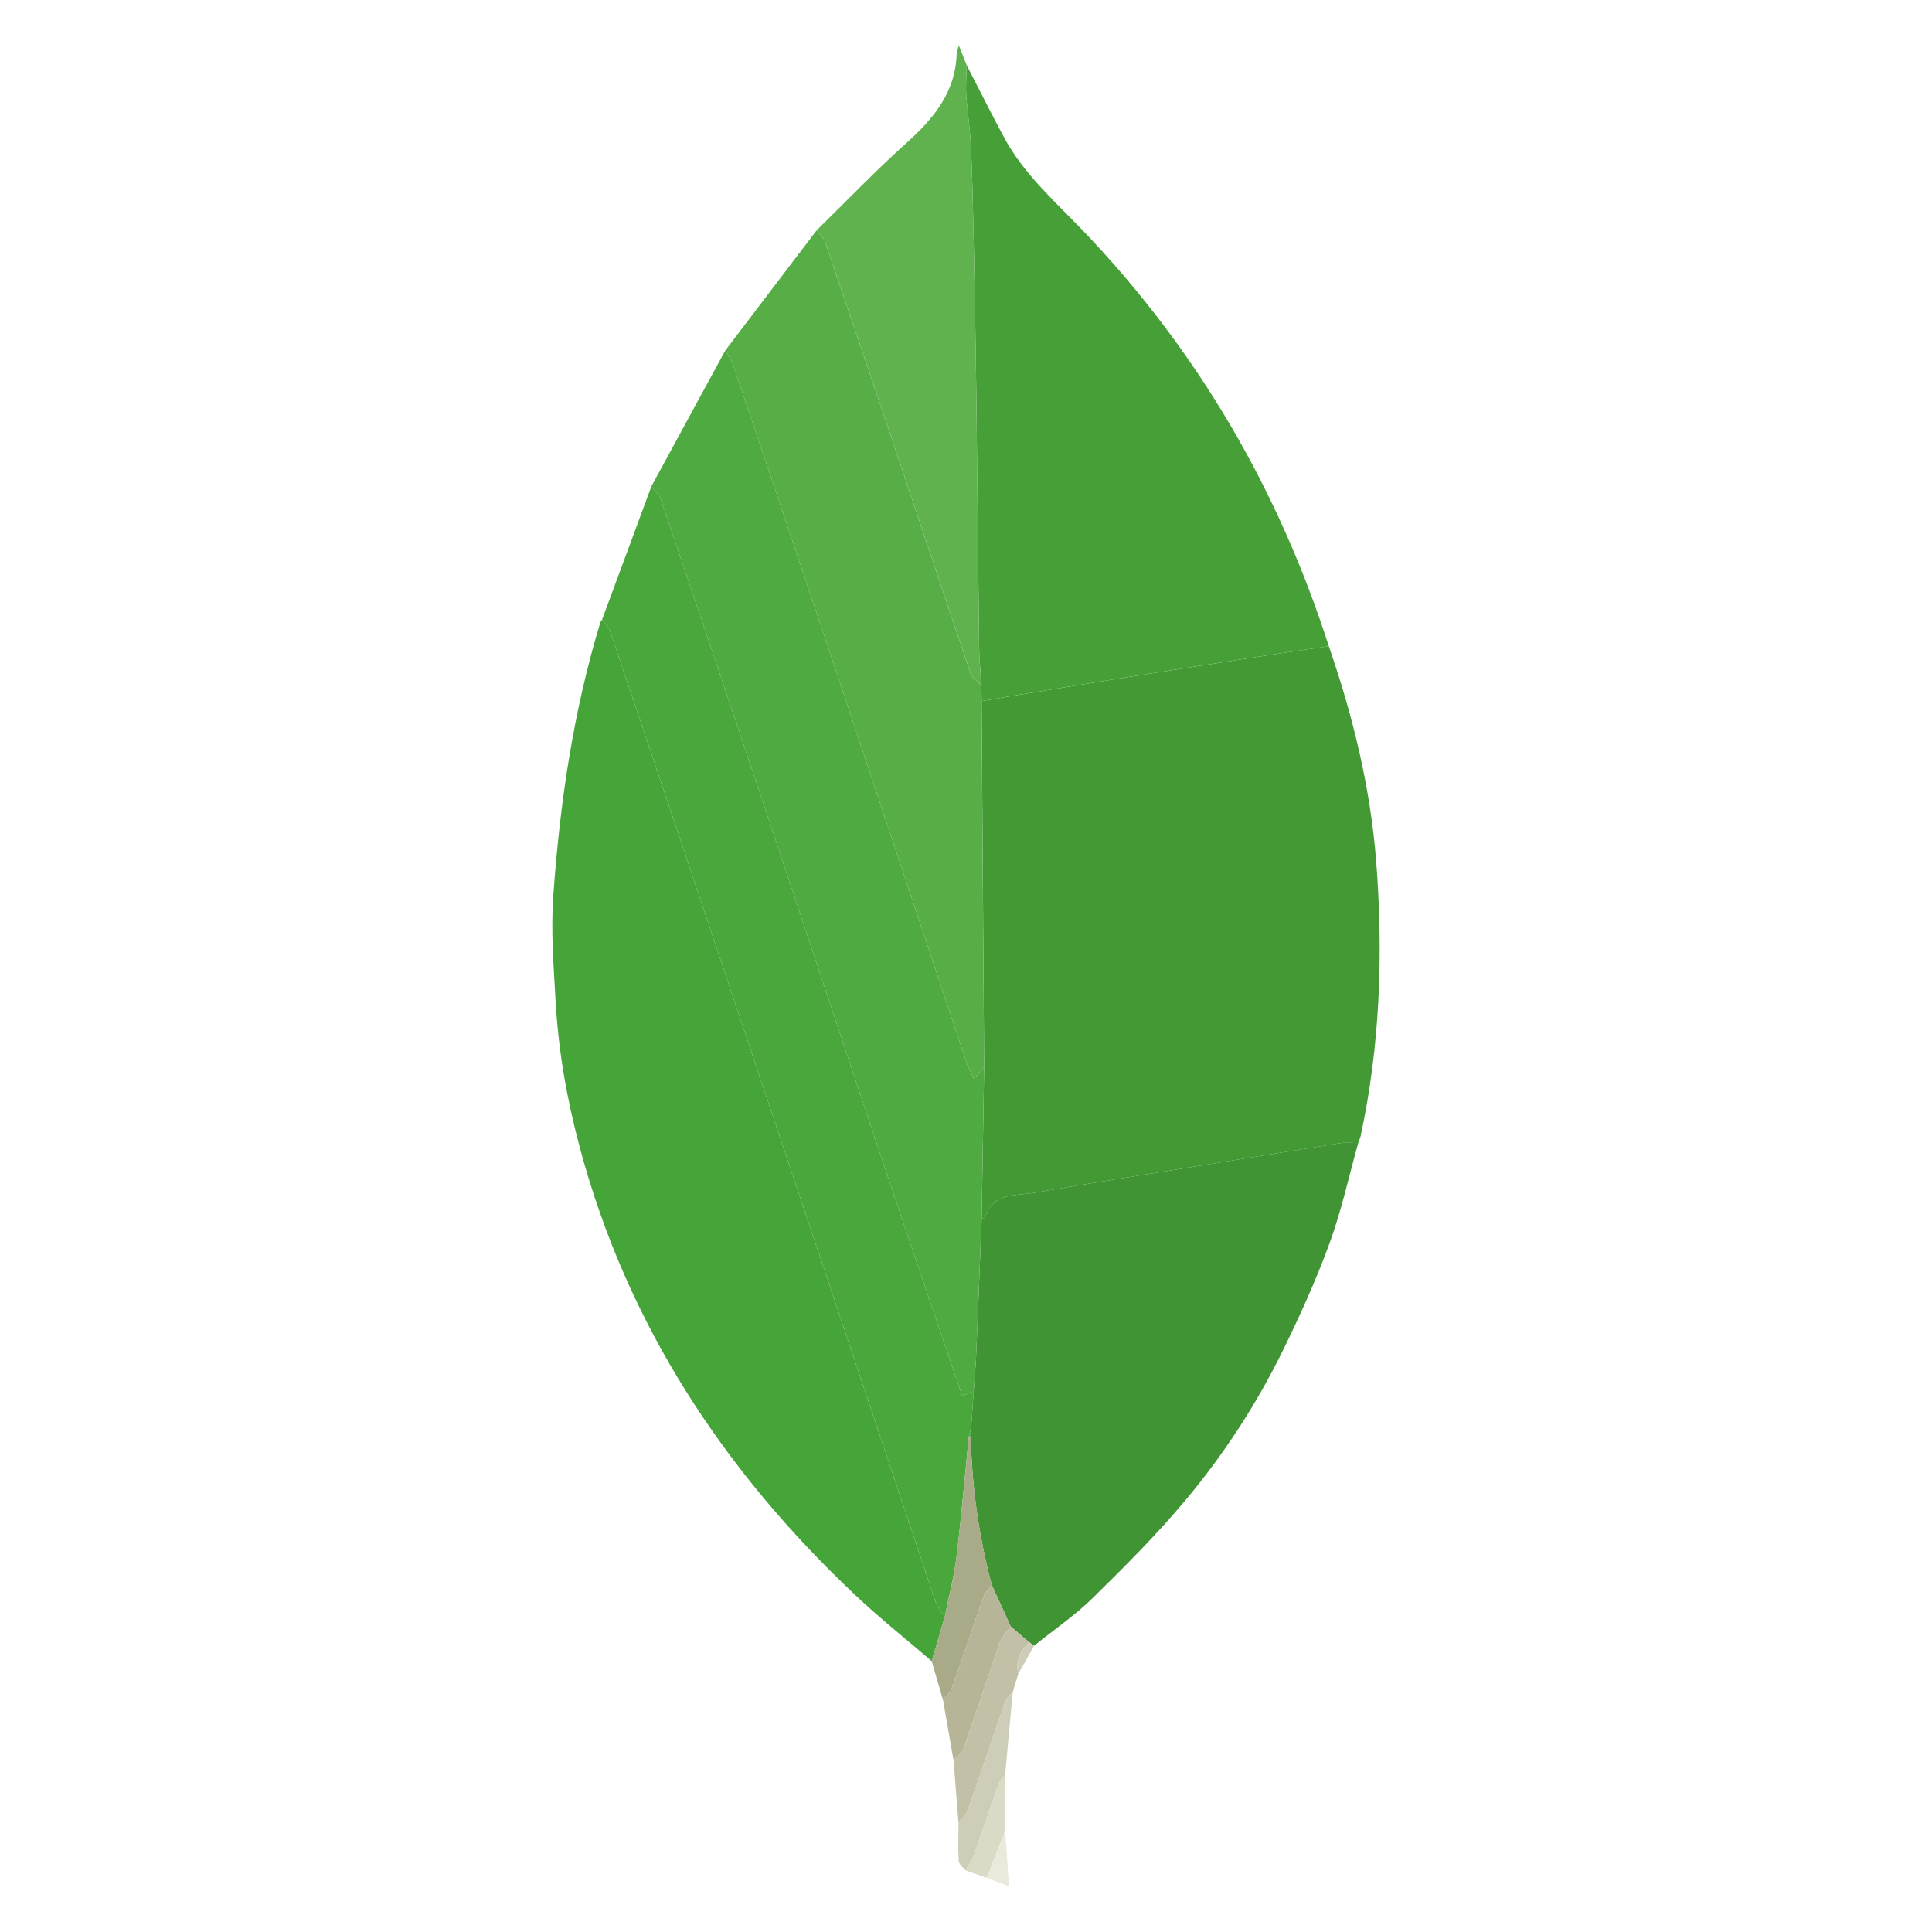
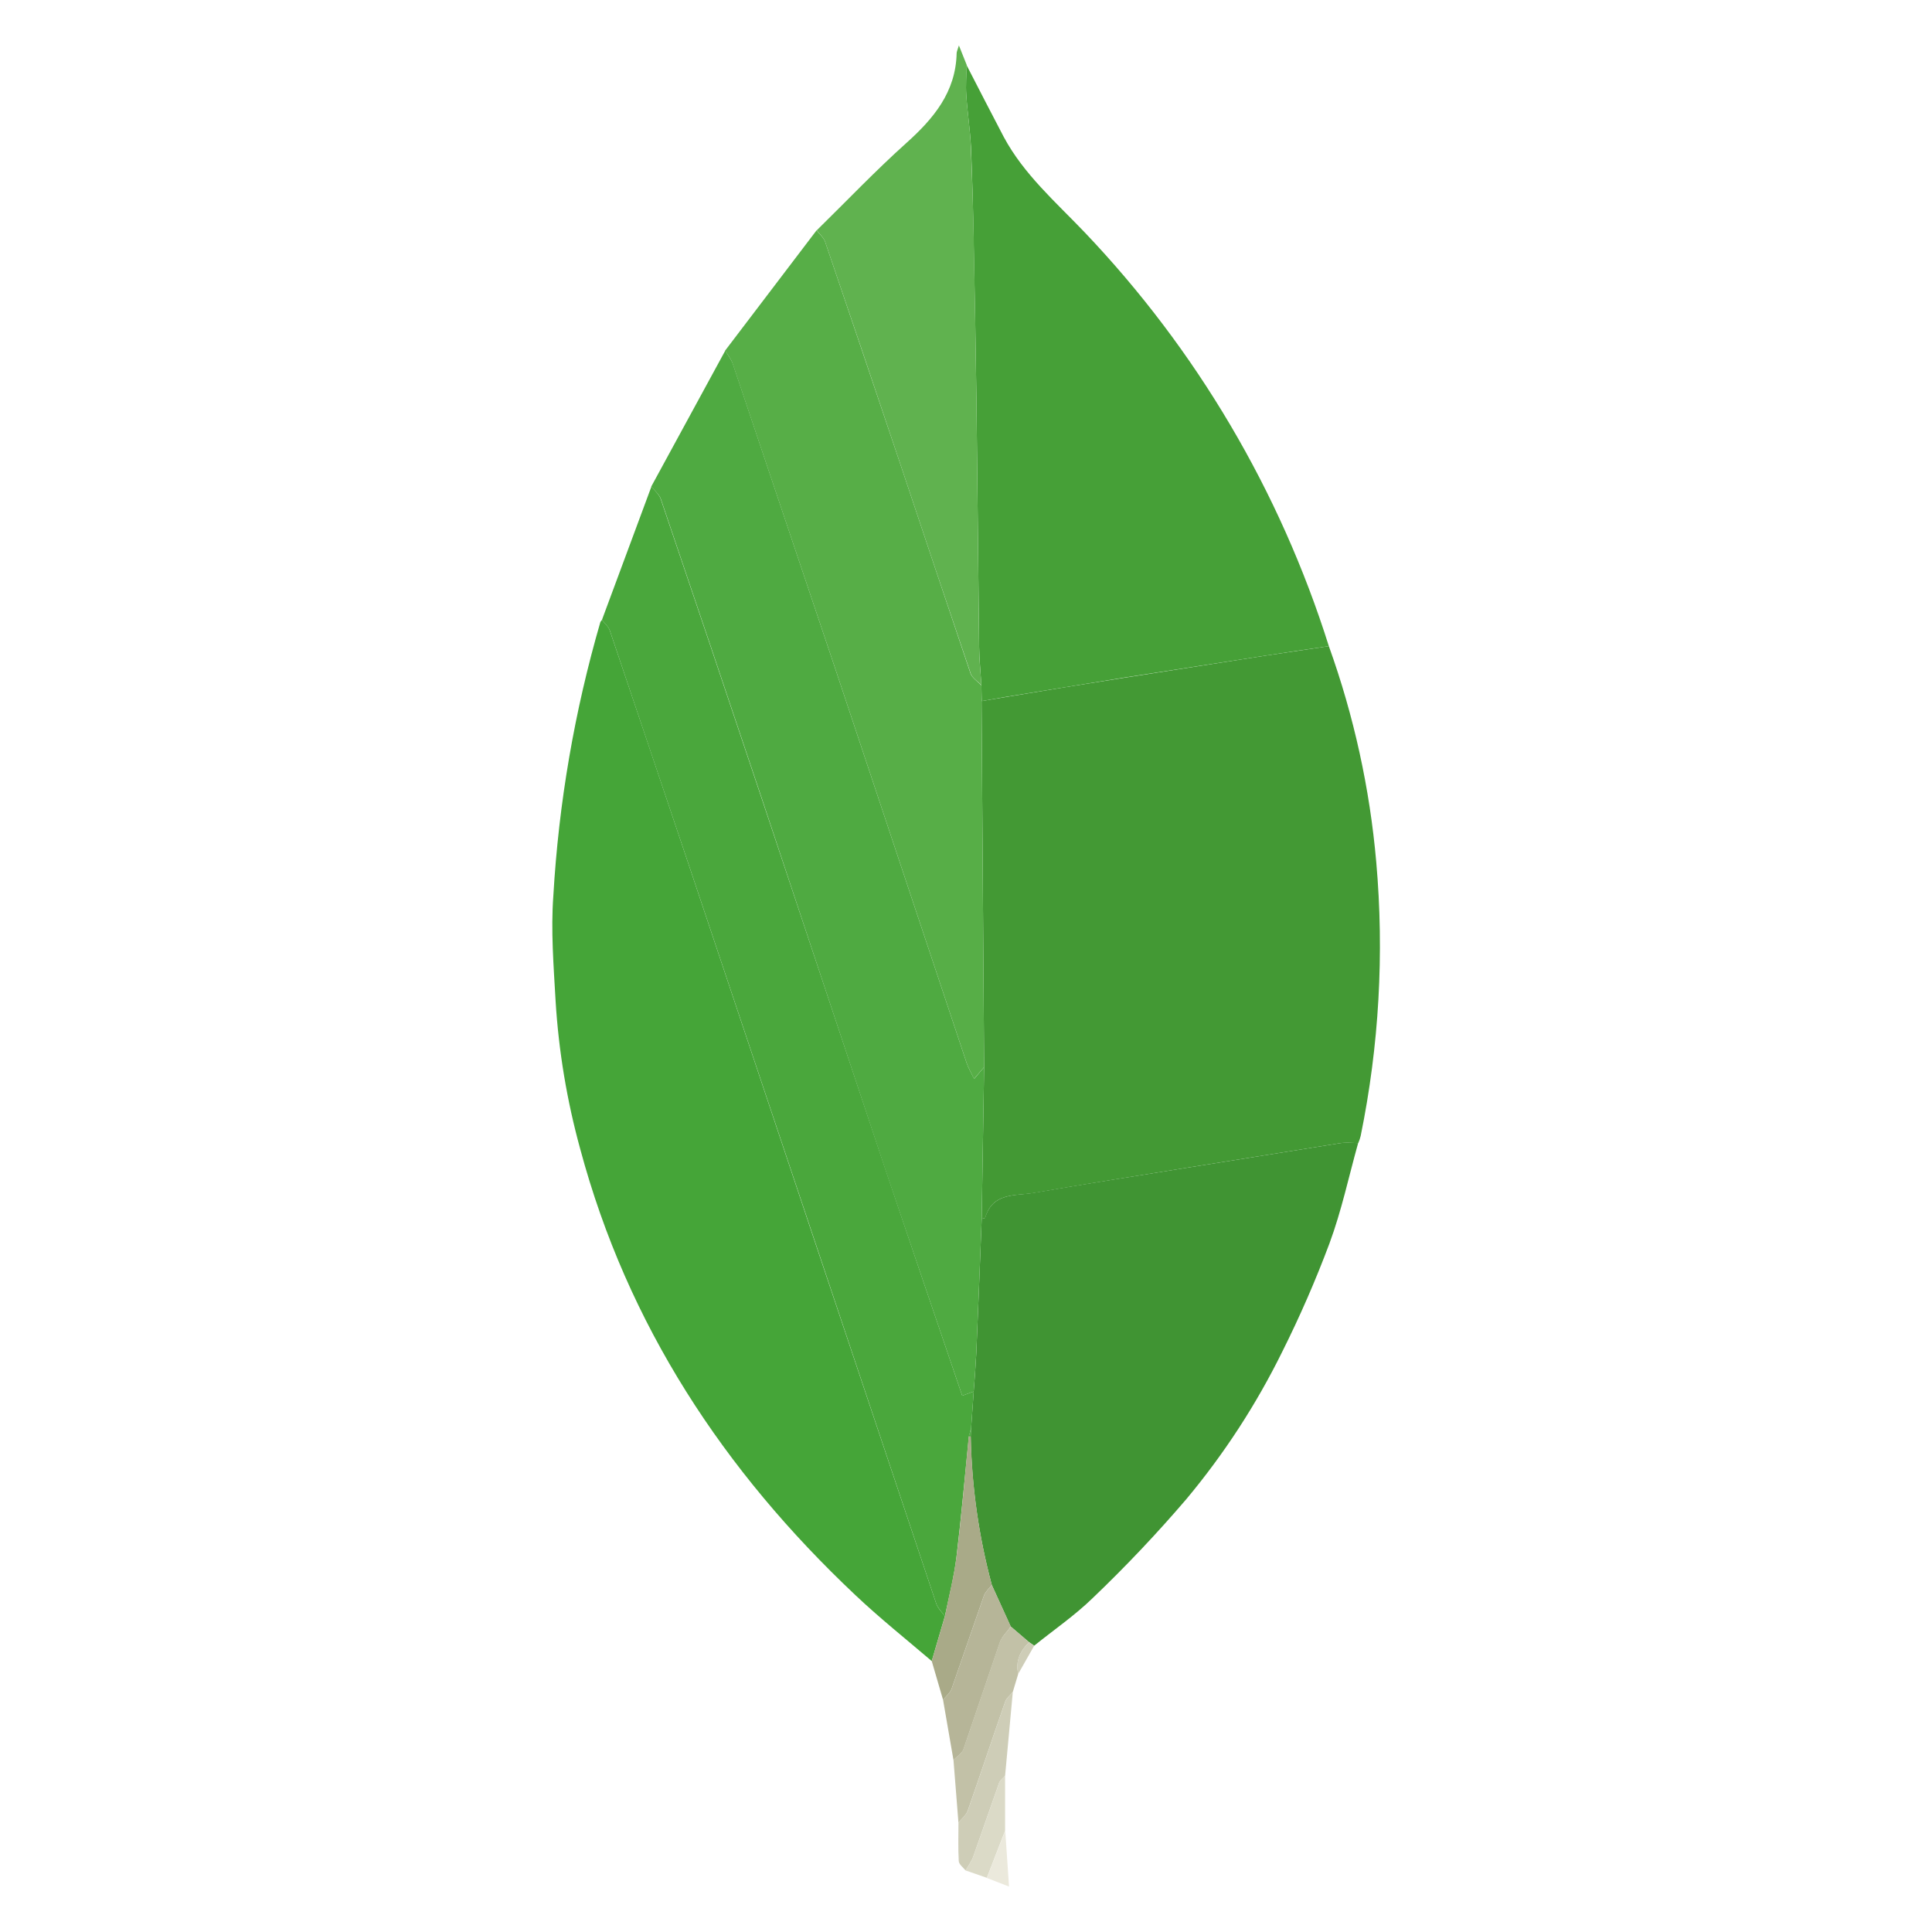
<svg xmlns="http://www.w3.org/2000/svg" viewBox="0 0 128 128">
-   <path fill-rule="evenodd" clip-rule="evenodd" fill="#439934" d="M88.038 42.812c1.605 4.643 2.761 9.383 3.141 14.296.472 6.095.256 12.147-1.029 18.142-.035.165-.109.32-.164.48-.403.001-.814-.049-1.208.012-3.329.523-6.655 1.065-9.981 1.604-3.438.557-6.881 1.092-10.313 1.687-1.216.21-2.721-.041-3.212 1.641-.014.046-.154.054-.235.08l.166-10.051-.169-24.252 1.602-.275c2.62-.429 5.24-.864 7.862-1.281 3.129-.497 6.261-.98 9.392-1.465 1.381-.215 2.764-.412 4.148-.618z" />
-   <path fill-rule="evenodd" clip-rule="evenodd" fill="#45A538" d="M61.729 110.054c-1.69-1.453-3.439-2.842-5.059-4.37-8.717-8.222-15.093-17.899-18.233-29.566-.865-3.211-1.442-6.474-1.627-9.792-.13-2.322-.318-4.665-.154-6.975.437-6.144 1.325-12.229 3.127-18.147l.099-.138c.175.233.427.439.516.702 1.759 5.18 3.505 10.364 5.242 15.551 5.458 16.3 10.909 32.604 16.376 48.9.107.318.384.579.583.866l-.87 2.969z" />
-   <path fill-rule="evenodd" clip-rule="evenodd" fill="#46A037" d="M88.038 42.812c-1.384.206-2.768.403-4.149.616-3.131.485-6.263.968-9.392 1.465-2.622.417-5.242.852-7.862 1.281l-1.602.275-.012-1.045c-.053-.859-.144-1.717-.154-2.576-.069-5.478-.112-10.956-.18-16.434-.042-3.429-.105-6.857-.175-10.285-.043-2.13-.089-4.261-.185-6.388-.052-1.143-.236-2.28-.311-3.423-.042-.657.016-1.319.029-1.979.817 1.583 1.616 3.178 2.456 4.749 1.327 2.484 3.441 4.314 5.344 6.311 7.523 7.892 12.864 17.068 16.193 27.433z" />
-   <path fill-rule="evenodd" clip-rule="evenodd" fill="#409433" d="M65.036 80.753c.081-.026.222-.034.235-.08.491-1.682 1.996-1.431 3.212-1.641 3.432-.594 6.875-1.13 10.313-1.687 3.326-.539 6.652-1.081 9.981-1.604.394-.062.805-.011 1.208-.012-.622 2.22-1.112 4.488-1.901 6.647-.896 2.449-1.98 4.839-3.131 7.182a49.142 49.142 0 01-6.353 9.763c-1.919 2.308-4.058 4.441-6.202 6.548-1.185 1.165-2.582 2.114-3.882 3.161l-.337-.23-1.214-1.038-1.256-2.753a41.402 41.402 0 01-1.394-9.838l.023-.561.171-2.426c.057-.828.133-1.655.168-2.485.129-2.982.241-5.964.359-8.946z" />
-   <path fill-rule="evenodd" clip-rule="evenodd" fill="#4FAA41" d="M65.036 80.753c-.118 2.982-.23 5.964-.357 8.947-.035.83-.111 1.657-.168 2.485l-.765.289c-1.699-5.002-3.399-9.951-5.062-14.913-2.75-8.209-5.467-16.431-8.213-24.642a4498.887 4498.887 0 00-6.7-19.867c-.105-.31-.407-.552-.617-.826l4.896-9.002c.168.292.39.565.496.879a6167.476 6167.476 0 016.768 20.118c2.916 8.73 5.814 17.467 8.728 26.198.116.349.308.671.491 1.062l.67-.78-.167 10.052z" />
-   <path fill-rule="evenodd" clip-rule="evenodd" fill="#4AA73C" d="M43.155 32.227c.21.274.511.516.617.826a4498.887 4498.887 0 016.7 19.867c2.746 8.211 5.463 16.433 8.213 24.642 1.662 4.961 3.362 9.911 5.062 14.913l.765-.289-.171 2.426-.155.559c-.266 2.656-.49 5.318-.814 7.968-.163 1.328-.509 2.632-.772 3.947-.198-.287-.476-.548-.583-.866-5.467-16.297-10.918-32.6-16.376-48.9a3888.972 3888.972 0 00-5.242-15.551c-.089-.263-.34-.469-.516-.702l3.272-8.84z" />
-   <path fill-rule="evenodd" clip-rule="evenodd" fill="#57AE47" d="M65.202 70.702l-.67.78c-.183-.391-.375-.714-.491-1.062-2.913-8.731-5.812-17.468-8.728-26.198a6167.476 6167.476 0 00-6.768-20.118c-.105-.314-.327-.588-.496-.879l6.055-7.965c.191.255.463.482.562.769 1.681 4.921 3.347 9.848 5.003 14.778 1.547 4.604 3.071 9.215 4.636 13.813.105.308.47.526.714.786l.012 1.045c.058 8.082.115 16.167.171 24.251z" />
-   <path fill-rule="evenodd" clip-rule="evenodd" fill="#60B24F" d="M65.021 45.404c-.244-.26-.609-.478-.714-.786-1.565-4.598-3.089-9.209-4.636-13.813-1.656-4.93-3.322-9.856-5.003-14.778-.099-.287-.371-.514-.562-.769 1.969-1.928 3.877-3.925 5.925-5.764 1.821-1.634 3.285-3.386 3.352-5.968.003-.107.059-.214.145-.514l.519 1.306c-.013.661-.072 1.322-.029 1.979.075 1.143.259 2.28.311 3.423.096 2.127.142 4.258.185 6.388.069 3.428.132 6.856.175 10.285.067 5.478.111 10.956.18 16.434.008.861.098 1.718.152 2.577z" />
-   <path fill-rule="evenodd" clip-rule="evenodd" fill="#A9AA88" d="M62.598 107.085c.263-1.315.609-2.62.772-3.947.325-2.649.548-5.312.814-7.968l.066-.01.066.011a41.402 41.402 0 001.394 9.838c-.176.232-.425.439-.518.701-.727 2.05-1.412 4.116-2.143 6.166-.1.28-.378.498-.574.744l-.747-2.566.87-2.969z" />
-   <path fill-rule="evenodd" clip-rule="evenodd" fill="#B6B598" d="M62.476 112.621c.196-.246.475-.464.574-.744.731-2.05 1.417-4.115 2.143-6.166.093-.262.341-.469.518-.701l1.255 2.754c-.248.352-.59.669-.728 1.061l-2.404 7.059c-.099.283-.437.483-.663.722l-.695-3.985z" />
-   <path fill-rule="evenodd" clip-rule="evenodd" fill="#C2C1A7" d="M63.171 116.605c.227-.238.564-.439.663-.722l2.404-7.059c.137-.391.48-.709.728-1.061l1.215 1.037c-.587.58-.913 1.25-.717 2.097l-.369 1.208c-.168.207-.411.387-.494.624-.839 2.403-1.64 4.819-2.485 7.222-.107.305-.404.544-.614.812-.109-1.387-.22-2.771-.331-4.158z" />
-   <path fill-rule="evenodd" clip-rule="evenodd" fill="#CECDB7" d="M63.503 120.763c.209-.269.506-.508.614-.812.845-2.402 1.646-4.818 2.485-7.222.083-.236.325-.417.494-.624l-.509 5.545c-.136.157-.333.294-.398.477-.575 1.614-1.117 3.24-1.694 4.854-.119.333-.347.627-.525.938-.158-.207-.441-.407-.454-.623-.051-.841-.016-1.688-.013-2.533z" />
-   <path fill-rule="evenodd" clip-rule="evenodd" fill="#DBDAC7" d="M63.969 123.919c.178-.312.406-.606.525-.938.578-1.613 1.119-3.239 1.694-4.854.065-.183.263-.319.398-.477l.012 3.64-1.218 3.124-1.411-.495z" />
-   <path fill-rule="evenodd" clip-rule="evenodd" fill="#EBE9DC" d="M65.38 124.415l1.218-3.124.251 3.696-1.469-.572z" />
-   <path fill-rule="evenodd" clip-rule="evenodd" fill="#CECDB7" d="M67.464 110.898c-.196-.847.129-1.518.717-2.097l.337.23-1.054 1.867z" />
-   <path fill-rule="evenodd" clip-rule="evenodd" fill="#4FAA41" d="M64.316 95.172l-.066-.011-.066.01.155-.559-.023.56z" />
+   <path fill="#439934" fill-rule="evenodd" d="M88.04 42.81a57 57 0 0 1 3.14 14.3 63 63 0 0 1-1.03 18.14q-.06.25-.16.48c-.4 0-.82-.05-1.21.01l-9.98 1.6c-3.44.56-6.88 1.1-10.32 1.7-1.21.2-2.72-.05-3.2 1.63-.02.05-.16.06-.24.08l.16-10.05-.17-24.25 1.6-.27q3.94-.66 7.87-1.28l9.39-1.47z" clip-rule="evenodd" />
+   <path fill="#45a538" fill-rule="evenodd" d="M61.73 110.05c-1.7-1.45-3.44-2.84-5.06-4.37-8.72-8.22-15.1-17.9-18.23-29.56a48 48 0 0 1-1.63-9.8c-.13-2.32-.32-4.66-.15-6.97a82 82 0 0 1 3.12-18.15l.1-.13c.18.23.43.43.52.7q2.63 7.77 5.24 15.55 8.17 24.45 16.38 48.9c.1.32.38.58.58.86z" clip-rule="evenodd" />
+   <path fill="#46a037" fill-rule="evenodd" d="M88.04 42.81q-2.08.3-4.15.62l-9.4 1.46-7.85 1.28-1.6.28-.02-1.05c-.05-.86-.14-1.71-.15-2.57l-.18-16.44q-.07-5.14-.18-10.28-.05-3.2-.18-6.39c-.06-1.14-.24-2.28-.31-3.42-.05-.66.01-1.32.02-1.98q1.22 2.38 2.46 4.75c1.33 2.48 3.44 4.31 5.34 6.3a70.4 70.4 0 0 1 16.2 27.44" clip-rule="evenodd" />
+   <path fill="#409433" fill-rule="evenodd" d="M65.04 80.75c.08-.02.22-.03.23-.08.5-1.68 2-1.43 3.21-1.64 3.44-.6 6.88-1.13 10.32-1.69l9.98-1.6c.4-.06.8-.01 1.2-.01-.62 2.22-1.1 4.49-1.9 6.65a74 74 0 0 1-3.13 7.18 49 49 0 0 1-6.35 9.76 90 90 0 0 1-6.2 6.55c-1.19 1.16-2.58 2.11-3.88 3.16l-.34-.23-1.22-1.04-1.25-2.75a41 41 0 0 1-1.4-9.84l.03-.56.17-2.43q.1-1.23.17-2.48.19-4.47.36-8.95" clip-rule="evenodd" />
+   <path fill="#4faa41" fill-rule="evenodd" d="M65.04 80.75q-.17 4.48-.36 8.95-.07 1.25-.17 2.49l-.76.28q-2.56-7.49-5.07-14.9l-8.2-24.65a4499 4499 0 0 0-6.7-19.87c-.11-.3-.42-.55-.63-.82l4.9-9c.17.29.39.56.5.87l6.76 20.12 8.73 26.2c.12.35.31.67.5 1.06l.66-.78z" clip-rule="evenodd" />
+   <path fill="#4aa73c" fill-rule="evenodd" d="M43.16 32.23c.2.27.5.51.61.82a4499 4499 0 0 1 6.7 19.87l8.22 24.64q2.5 7.42 5.06 14.91l.76-.28-.17 2.42-.15.56c-.27 2.66-.5 5.32-.82 7.97-.16 1.33-.5 2.63-.77 3.95-.2-.3-.48-.55-.58-.87l-16.38-48.9-5.24-15.55c-.09-.26-.34-.47-.52-.7z" clip-rule="evenodd" />
+   <path fill="#57ae47" fill-rule="evenodd" d="m65.2 70.7-.67.78c-.18-.39-.37-.71-.49-1.06l-8.73-26.2-6.77-20.12c-.1-.31-.32-.58-.5-.87l6.06-7.97c.2.26.47.48.57.77q2.51 7.38 5 14.78 2.3 6.9 4.63 13.81c.11.3.47.53.72.79l.01 1.04z" clip-rule="evenodd" />
+   <path fill="#60b24f" fill-rule="evenodd" d="M65.02 45.4c-.24-.26-.6-.47-.71-.78q-2.34-6.9-4.64-13.81-2.48-7.4-5-14.78c-.1-.29-.37-.52-.56-.77 1.97-1.93 3.87-3.93 5.92-5.77 1.82-1.63 3.29-3.38 3.35-5.96 0-.11.06-.22.15-.52l.52 1.3c-.02.67-.08 1.33-.03 1.99.07 1.14.26 2.28.3 3.42q.14 3.2.2 6.39.1 5.14.17 10.28l.18 16.44c0 .86.1 1.72.15 2.57" clip-rule="evenodd" />
+   <path fill="#a9aa88" fill-rule="evenodd" d="M62.6 107.09c.26-1.32.6-2.63.77-3.95.33-2.65.55-5.31.81-7.97l.07-.01.07.01a41 41 0 0 0 1.39 9.84c-.18.23-.42.44-.52.7l-2.14 6.17c-.1.28-.38.5-.57.74l-.75-2.57z" clip-rule="evenodd" />
+   <path fill="#b6b598" fill-rule="evenodd" d="M62.48 112.62c.2-.25.47-.46.57-.74l2.14-6.17c.1-.26.34-.47.52-.7l1.26 2.75c-.25.36-.6.67-.73 1.07l-2.4 7.05c-.1.29-.44.49-.67.73z" clip-rule="evenodd" />
+   <path fill="#c2c1a7" fill-rule="evenodd" d="M63.17 116.6c.23-.23.56-.43.66-.72l2.4-7.06c.14-.39.49-.7.74-1.06l1.21 1.04c-.59.58-.91 1.25-.72 2.1l-.36 1.2c-.17.21-.42.4-.5.63-.84 2.4-1.64 4.82-2.48 7.22-.11.3-.4.54-.62.81z" clip-rule="evenodd" />
+   <path fill="#cecdb7" fill-rule="evenodd" d="M63.5 120.76c.21-.27.5-.5.62-.8.84-2.41 1.64-4.83 2.48-7.23.09-.24.33-.42.5-.62l-.51 5.54c-.14.16-.34.3-.4.48l-1.7 4.85c-.11.33-.34.63-.52.94-.16-.2-.44-.4-.45-.62-.05-.84-.02-1.7-.02-2.54" clip-rule="evenodd" />
+   <path fill="#dbdac7" fill-rule="evenodd" d="M63.97 123.92c.18-.31.4-.6.52-.94l1.7-4.85c.06-.19.26-.32.4-.48v3.64l-1.21 3.12z" clip-rule="evenodd" />
+   <path fill="#ebe9dc" fill-rule="evenodd" d="m65.38 124.42 1.22-3.13.25 3.7z" clip-rule="evenodd" />
+   <path fill="#cecdb7" fill-rule="evenodd" d="M67.46 110.9c-.2-.85.13-1.52.72-2.1l.34.23z" clip-rule="evenodd" />
+   <path fill="#4faa41" fill-rule="evenodd" d="M64.32 95.17h-.14l.16-.56z" clip-rule="evenodd" />
</svg>
